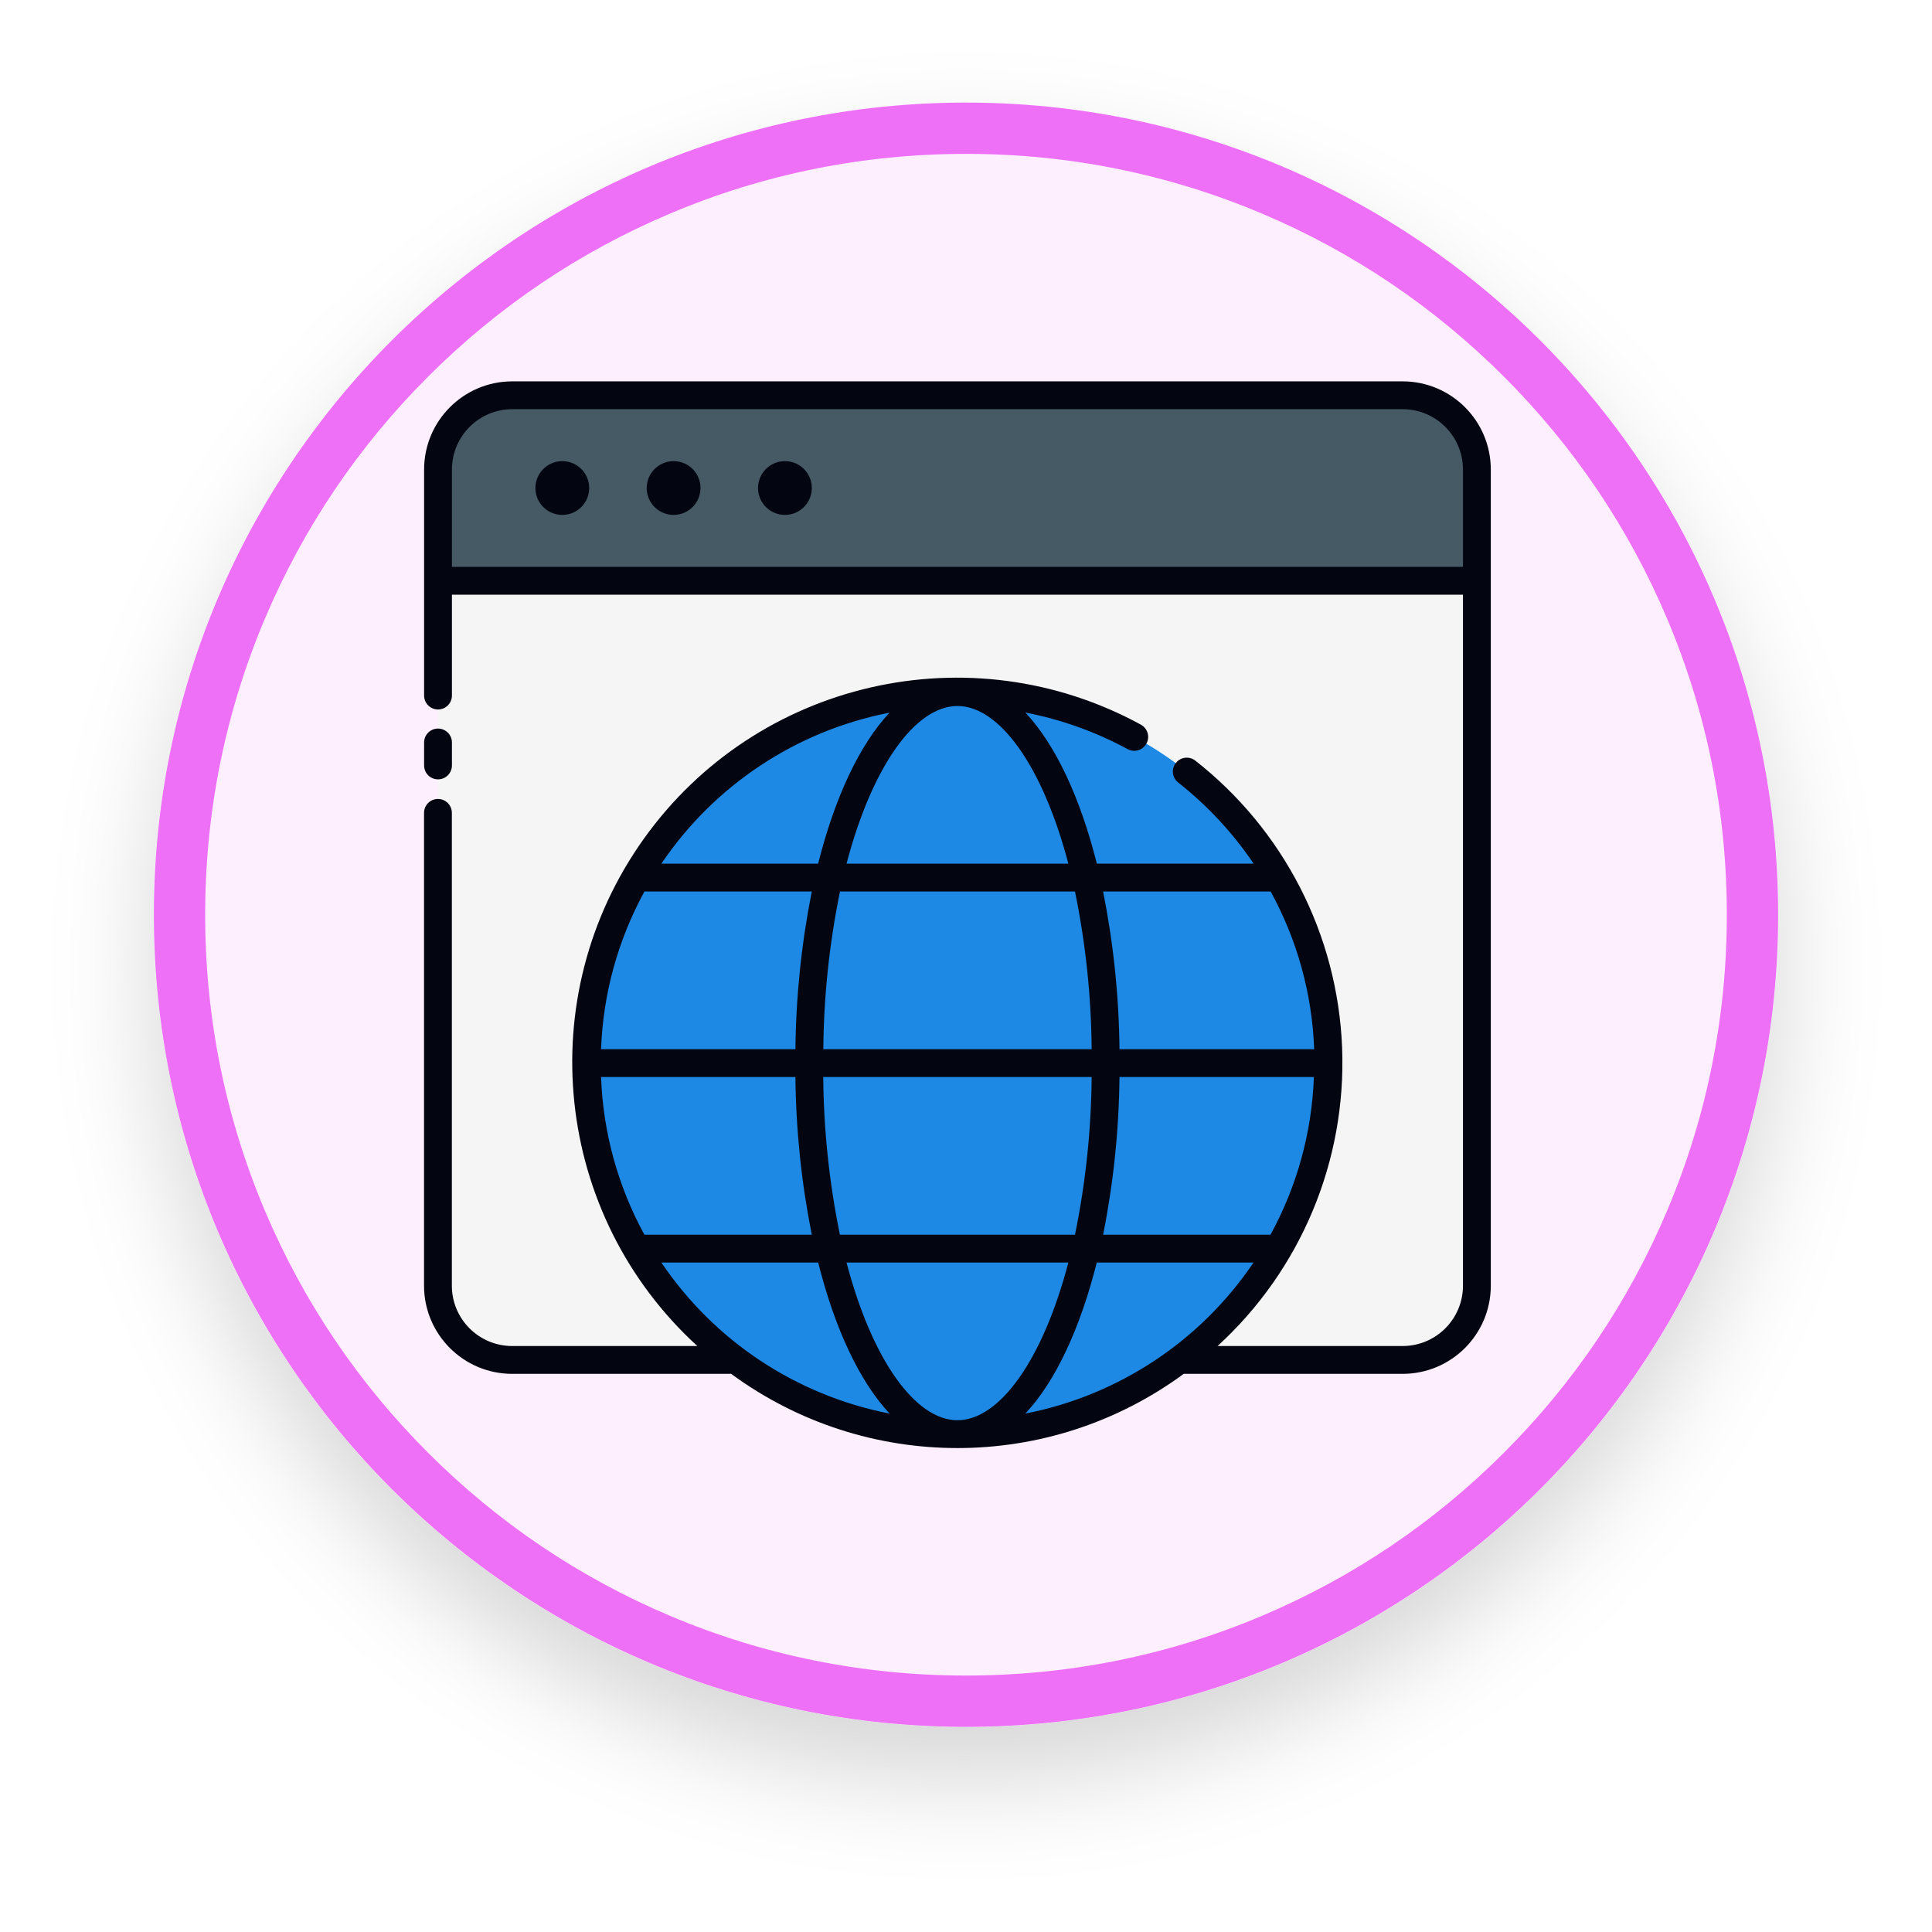
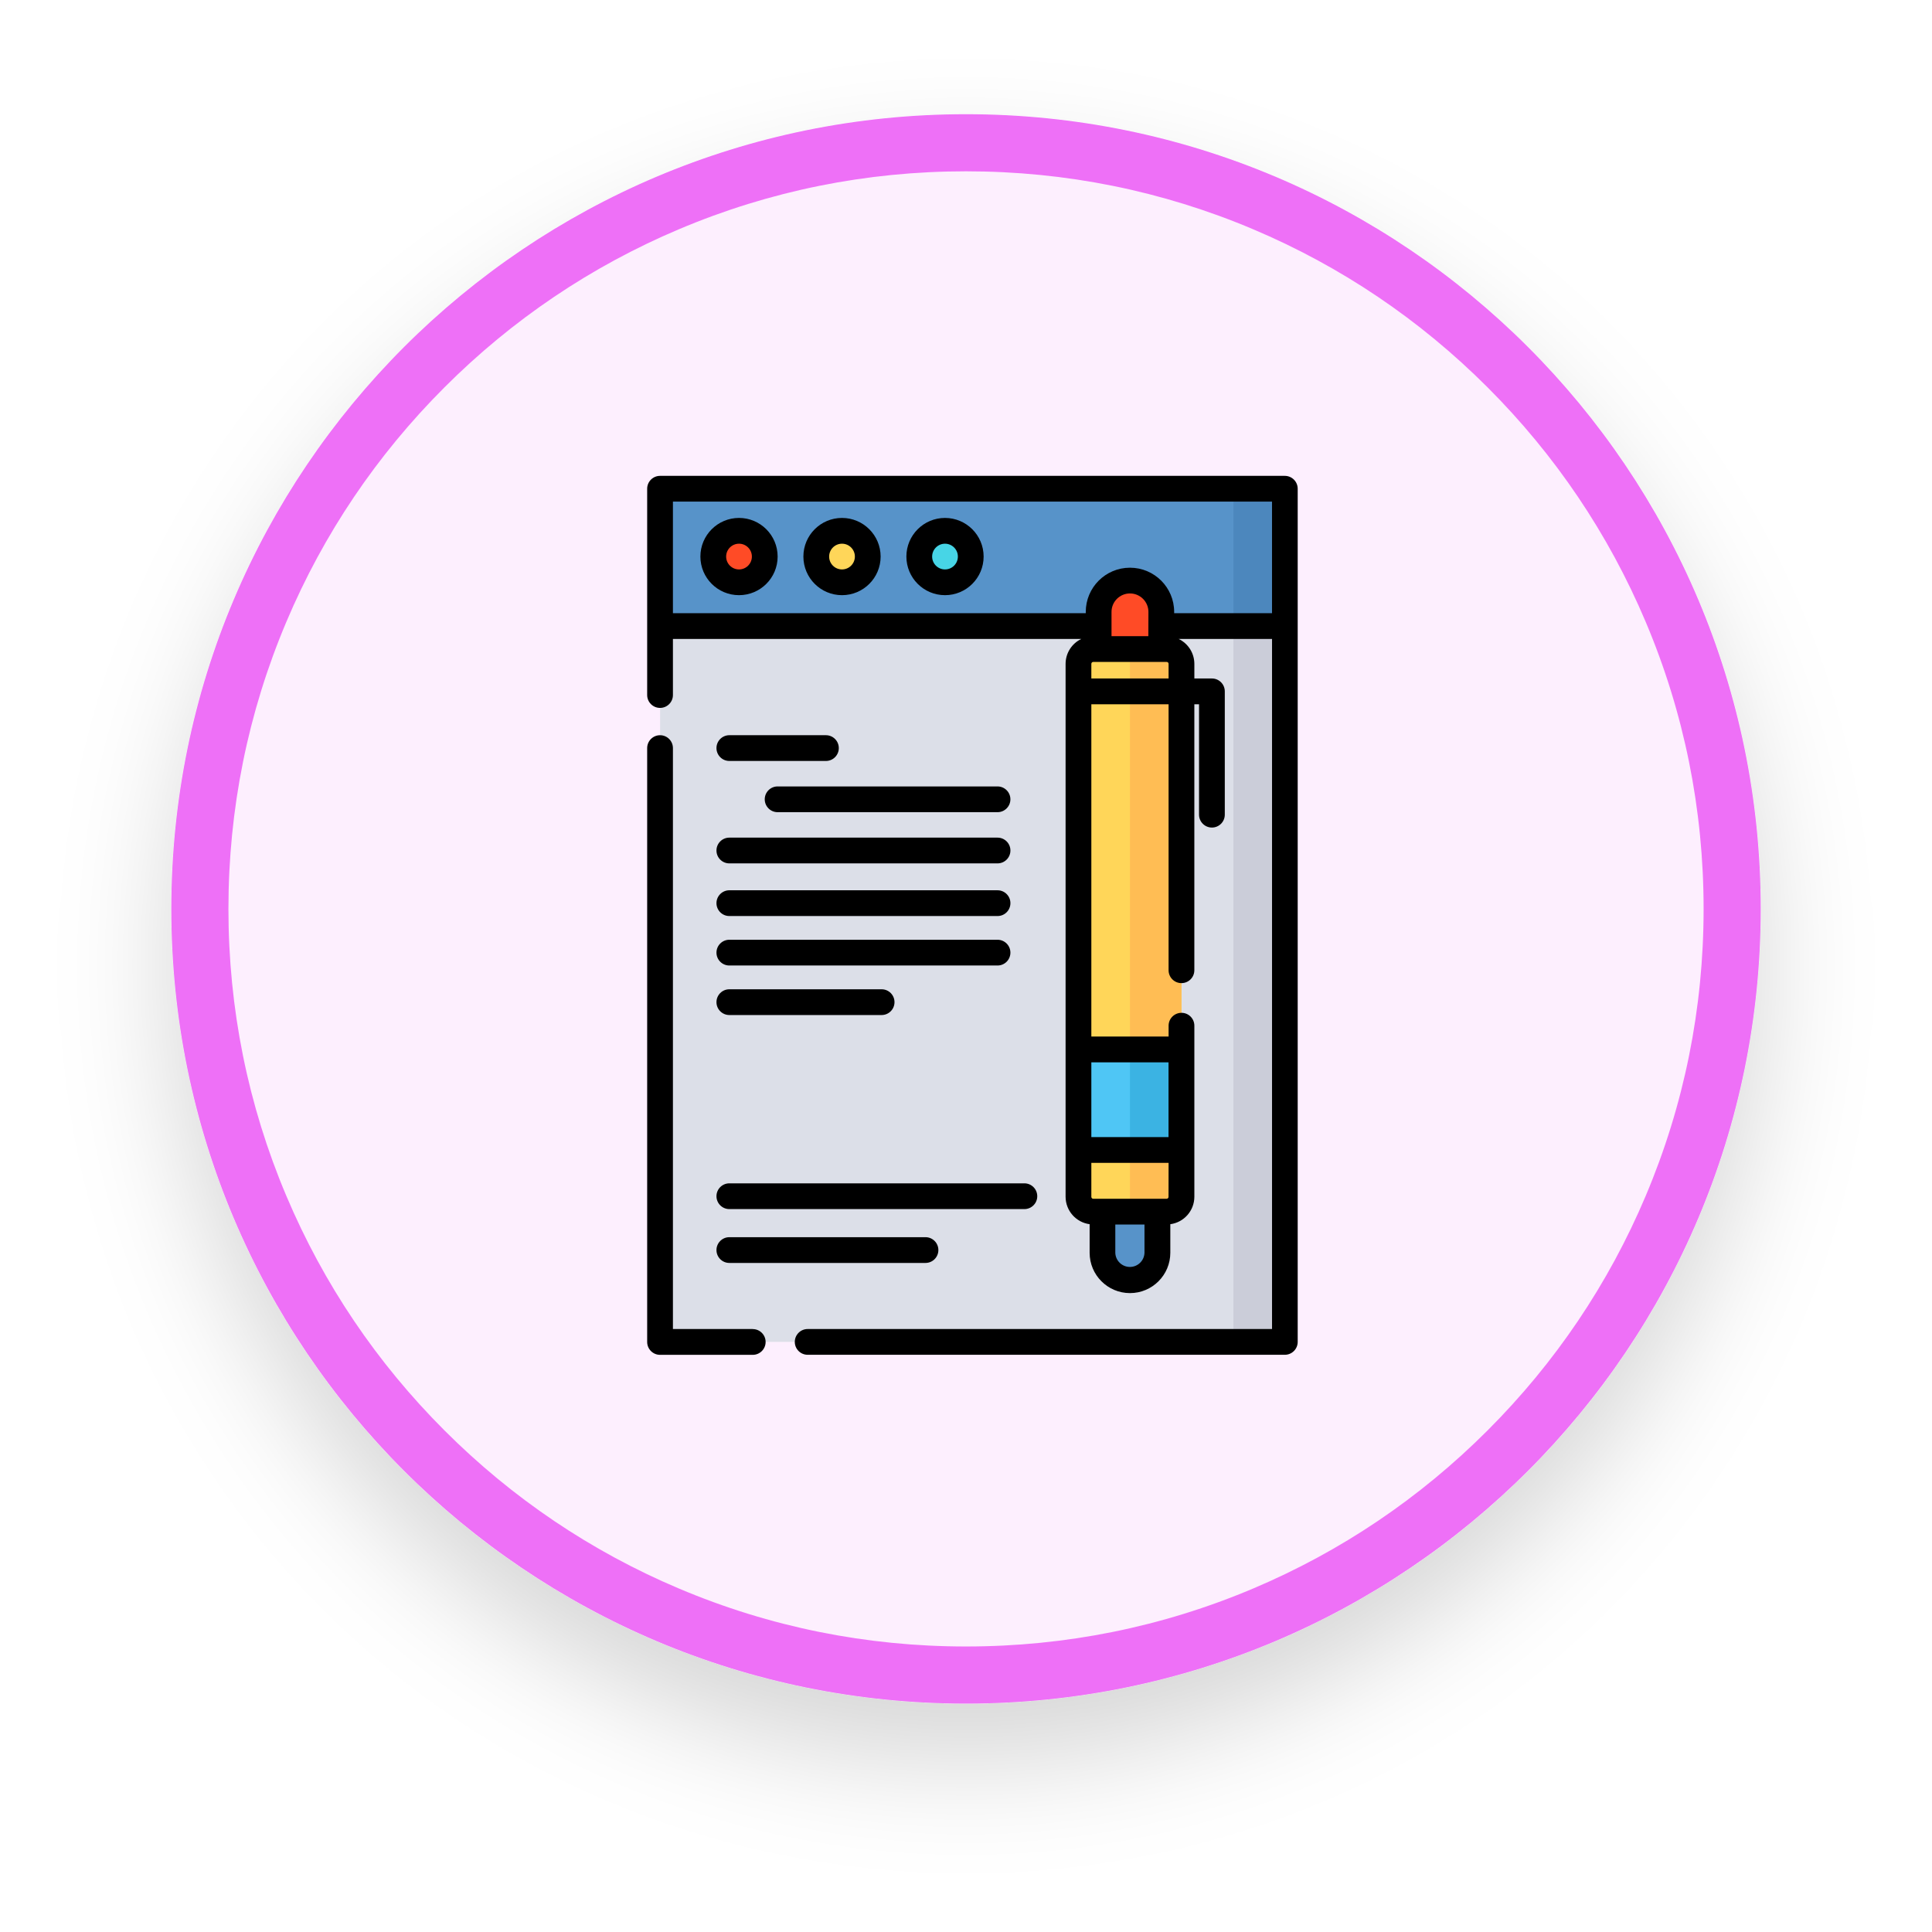
- <svg xmlns="http://www.w3.org/2000/svg" width="113" height="113" viewBox="0 0 113 113">
+ <svg xmlns="http://www.w3.org/2000/svg" width="101.5" height="101.5" viewBox="0 0 101.5 101.5">
  <defs>
-     <filter id="Path_982547" x="0" y="0" width="113" height="113" filterUnits="userSpaceOnUse">
+     <filter id="Path_982547" x="0" y="0" width="101.5" height="101.5" filterUnits="userSpaceOnUse">
      <feOffset dy="3" input="SourceAlpha" />
      <feGaussianBlur stdDeviation="3" result="blur" />
      <feFlood flood-opacity="0.161" />
      <feComposite operator="in" in2="blur" />
      <feComposite in="SourceGraphic" />
    </filter>
  </defs>
-   <g id="Group_1148582" data-name="Group 1148582" transform="translate(-744 -3704.178)">
-     <g id="Group_1147087" data-name="Group 1147087" transform="translate(753 3710.178)">
-       <g transform="matrix(1, 0, 0, 1, -9, -6)" filter="url(#Path_982547)">
-         <g id="Path_982547-2" data-name="Path 982547" transform="translate(9 6)" fill="#fdeffe">
-           <path d="M 47.5 93.5 C 41.289 93.5 35.265 92.284 29.595 89.886 C 24.118 87.569 19.198 84.252 14.973 80.027 C 10.748 75.802 7.431 70.882 5.114 65.405 C 2.716 59.735 1.5 53.711 1.5 47.5 C 1.5 41.289 2.716 35.265 5.114 29.595 C 7.431 24.118 10.748 19.198 14.973 14.973 C 19.198 10.748 24.118 7.431 29.595 5.114 C 35.265 2.716 41.289 1.5 47.5 1.5 C 53.711 1.5 59.735 2.716 65.405 5.114 C 70.882 7.431 75.802 10.748 80.027 14.973 C 84.252 19.198 87.569 24.118 89.886 29.595 C 92.284 35.265 93.5 41.289 93.5 47.5 C 93.5 53.711 92.284 59.735 89.886 65.405 C 87.569 70.882 84.252 75.802 80.027 80.027 C 75.802 84.252 70.882 87.569 65.405 89.886 C 59.735 92.284 53.711 93.5 47.5 93.5 Z" stroke="none" />
-           <path d="M 47.5 3 C 41.491 3 35.664 4.176 30.18 6.496 C 24.881 8.737 20.122 11.946 16.034 16.034 C 11.946 20.122 8.737 24.881 6.496 30.18 C 4.176 35.664 3 41.491 3 47.5 C 3 53.509 4.176 59.336 6.496 64.82 C 8.737 70.119 11.946 74.878 16.034 78.966 C 20.122 83.054 24.881 86.263 30.18 88.504 C 35.664 90.824 41.491 92 47.5 92 C 53.509 92 59.336 90.824 64.82 88.504 C 70.119 86.263 74.878 83.054 78.966 78.966 C 83.054 74.878 86.263 70.119 88.504 64.82 C 90.824 59.336 92 53.509 92 47.5 C 92 41.491 90.824 35.664 88.504 30.18 C 86.263 24.881 83.054 20.122 78.966 16.034 C 74.878 11.946 70.119 8.737 64.82 6.496 C 59.336 4.176 53.509 3 47.5 3 M 47.5 0 C 73.734 0 95 21.266 95 47.5 C 95 73.734 73.734 95 47.5 95 C 21.266 95 0 73.734 0 47.5 C 0 21.266 21.266 0 47.5 0 Z" stroke="none" fill="#ee70f7" />
+   <g id="Group_1156469" data-name="Group 1156469" transform="translate(-822.623 -4095.993)">
+     <g id="Group_1155996" data-name="Group 1155996" transform="translate(0 -169.007)">
+       <g id="Group_1154233" data-name="Group 1154233" transform="translate(-209.999 -6936.932)">
+         <g id="Group_1149578" data-name="Group 1149578" transform="translate(708.623 7497.754)">
+           <g id="Group_1147086" data-name="Group 1147086" transform="translate(333 3710.178)">
+             <g transform="matrix(1, 0, 0, 1, -9, -6)" filter="url(#Path_982547)">
+               <g id="Path_982547-2" data-name="Path 982547" transform="translate(9 6)" fill="#fdeffe">
+                 <path d="M 41.75 82 C 36.316 82 31.045 80.936 26.083 78.838 C 21.291 76.81 16.986 73.908 13.289 70.211 C 9.592 66.514 6.69 62.209 4.662 57.417 C 2.564 52.455 1.5 47.184 1.5 41.75 C 1.5 36.316 2.564 31.045 4.662 26.083 C 6.69 21.291 9.592 16.986 13.289 13.289 C 16.986 9.592 21.291 6.69 26.083 4.662 C 31.045 2.564 36.316 1.5 41.75 1.5 C 47.184 1.5 52.455 2.564 57.417 4.662 C 62.209 6.69 66.514 9.592 70.211 13.289 C 73.908 16.986 76.81 21.291 78.838 26.083 C 80.936 31.045 82 36.316 82 41.75 C 82 47.184 80.936 52.455 78.838 57.417 C 76.81 62.209 73.908 66.514 70.211 70.211 C 66.514 73.908 62.209 76.81 57.417 78.838 C 52.455 80.936 47.184 82 41.75 82 Z" stroke="none" />
+                 <path d="M 41.75 3 C 36.517 3 31.443 4.024 26.668 6.044 C 22.054 7.995 17.909 10.79 14.35 14.35 C 10.79 17.909 7.995 22.054 6.044 26.668 C 4.024 31.443 3 36.517 3 41.75 C 3 46.983 4.024 52.057 6.044 56.832 C 7.995 61.446 10.79 65.591 14.35 69.15 C 17.909 72.71 22.054 75.505 26.668 77.456 C 31.443 79.476 36.517 80.5 41.75 80.5 C 46.983 80.5 52.057 79.476 56.832 77.456 C 61.446 75.505 65.591 72.71 69.15 69.15 C 72.71 65.591 75.505 61.446 77.456 56.832 C 79.476 52.057 80.5 46.983 80.5 41.75 C 80.5 36.517 79.476 31.443 77.456 26.668 C 75.505 22.054 72.71 17.909 69.15 14.35 C 65.591 10.79 61.446 7.995 56.832 6.044 C 52.057 4.024 46.983 3 41.75 3 M 41.75 0 C 64.808 0 83.5 18.692 83.5 41.75 C 83.5 64.808 64.808 83.5 41.75 83.5 C 18.692 83.5 0 64.808 0 41.75 C 0 18.692 18.692 0 41.75 0 Z" stroke="none" fill="#ee70f7" />
+               </g>
+             </g>
+           </g>
        </g>
      </g>
-     </g>
-     <g id="website" transform="translate(765.555 3723.233)">
-       <g id="Group_1148580" data-name="Group 1148580" transform="translate(4.064 4.064)">
-         <g id="Group_1148579" data-name="Group 1148579">
-           <rect id="Rectangle_406107" data-name="Rectangle 406107" width="60.762" height="56.422" rx="4" fill="#f5f5f5" />
-           <path id="Path_983049" data-name="Path 983049" d="M8.34,4H60.422a4.342,4.342,0,0,1,4.34,4.34v6.51H4V8.34A4.342,4.342,0,0,1,8.34,4Z" transform="translate(-4 -4)" fill="#455a64" />
-         </g>
-         <circle id="Ellipse_11568" data-name="Ellipse 11568" cx="21.701" cy="21.701" r="21.701" transform="translate(8.68 17.361)" fill="#1e88e5" />
-       </g>
-       <g id="Group_1148581" data-name="Group 1148581" transform="translate(3.25 3.25)">
-         <path id="Path_983050" data-name="Path 983050" d="M4.064,24.937a.814.814,0,0,0,.814-.814V22.78a.814.814,0,1,0-1.628,0v1.344A.814.814,0,0,0,4.064,24.937Z" transform="translate(-3.25 -1.658)" fill="#030611" />
-         <path id="Path_983051" data-name="Path 983051" d="M60.486,3.25H8.4A5.16,5.16,0,0,0,3.25,8.4V21.627a.814.814,0,1,0,1.628,0v-5.9H64.012V56.146a3.53,3.53,0,0,1-3.526,3.526H49.66A22.45,22.45,0,0,0,48.315,25.4a.814.814,0,0,0-1,1.28,21.079,21.079,0,0,1,4.453,4.779h-9.17c-.975-3.881-2.426-6.967-4.18-8.838a20.81,20.81,0,0,1,5.978,2.139.814.814,0,1,0,.778-1.431A22.49,22.49,0,0,0,19.23,59.672H8.4a3.53,3.53,0,0,1-3.526-3.526V28.489a.814.814,0,1,0-1.628,0V56.146A5.16,5.16,0,0,0,8.4,61.3H21.211a22.346,22.346,0,0,0,26.468,0H60.486a5.16,5.16,0,0,0,5.154-5.154V8.4A5.16,5.16,0,0,0,60.486,3.25ZM38.418,63.622c1.753-1.872,3.2-4.956,4.176-8.833h9.169A20.929,20.929,0,0,1,38.418,63.622ZM27.957,54.789H40.932c-1.514,5.764-4.053,9.223-6.487,9.223S29.472,60.553,27.957,54.789ZM13.6,43.939H24.968a49.676,49.676,0,0,0,.957,9.223H16.137A20.742,20.742,0,0,1,13.6,43.939Zm2.538-10.85h9.788a49.666,49.666,0,0,0-.957,9.223H13.6a20.741,20.741,0,0,1,2.538-9.223Zm39.154,10.85a20.741,20.741,0,0,1-2.538,9.223H42.965a49.667,49.667,0,0,0,.957-9.223H55.291ZM27.57,33.089H41.32a47.88,47.88,0,0,1,.975,9.223H26.6a47.872,47.872,0,0,1,.975-9.223Zm-.975,10.85h15.7a47.872,47.872,0,0,1-.975,9.223H27.57a47.88,47.88,0,0,1-.975-9.223Zm26.17-10.85a20.745,20.745,0,0,1,2.544,9.223H43.922a49.676,49.676,0,0,0-.957-9.223h9.8ZM40.932,31.461H27.958c1.514-5.764,4.053-9.223,6.487-9.223S39.418,25.7,40.932,31.461ZM30.472,22.628c-1.753,1.872-3.2,4.956-4.176,8.833H17.127A20.929,20.929,0,0,1,30.472,22.628ZM17.127,54.789H26.3c.974,3.877,2.423,6.961,4.176,8.833A20.929,20.929,0,0,1,17.127,54.789ZM4.878,14.1V8.4A3.53,3.53,0,0,1,8.4,4.878H60.486A3.53,3.53,0,0,1,64.012,8.4v5.7Z" transform="translate(-3.25 -3.25)" fill="#030611" />
-         <circle id="Ellipse_11569" data-name="Ellipse 11569" cx="1.573" cy="1.573" r="1.573" transform="translate(6.51 4.666)" fill="#030611" />
-         <circle id="Ellipse_11570" data-name="Ellipse 11570" cx="1.573" cy="1.573" r="1.573" transform="translate(13.02 4.666)" fill="#030611" />
-         <circle id="Ellipse_11571" data-name="Ellipse 11571" cx="1.573" cy="1.573" r="1.573" transform="translate(19.531 4.666)" fill="#030611" />
+       <g id="resumen" transform="translate(856.623 4290)">
+         <path id="Path_993693" data-name="Path 993693" d="M7.52,7.5H40.343V52.322H7.52Zm0,0" transform="translate(-6.841 -6.824)" fill="#dcdfe8" />
+         <path id="Path_993694" data-name="Path 993694" d="M341.523,7.5h2.705V52.322h-2.705Zm0,0" transform="translate(-310.723 -6.824)" fill="#cbcdd9" />
+         <path id="Path_993695" data-name="Path 993695" d="M7.52,7.5H40.343v7.215H7.52Zm0,0" transform="translate(-6.841 -6.824)" fill="#5793c9" />
+         <path id="Path_993696" data-name="Path 993696" d="M341.523,7.5h2.705v7.215h-2.705Zm0,0" transform="translate(-310.723 -6.824)" fill="#4c87bd" />
+         <path id="Path_993697" data-name="Path 993697" d="M41.206,33.353A1.353,1.353,0,1,1,39.853,32,1.353,1.353,0,0,1,41.206,33.353Zm0,0" transform="translate(-35.028 -29.114)" fill="#ff4b26" />
+         <path id="Path_993698" data-name="Path 993698" d="M101.206,33.353A1.353,1.353,0,1,1,99.853,32,1.353,1.353,0,0,1,101.206,33.353Zm0,0" transform="translate(-89.617 -29.114)" fill="#ffd659" />
+         <path id="Path_993699" data-name="Path 993699" d="M161.206,33.353A1.353,1.353,0,1,1,159.853,32,1.353,1.353,0,0,1,161.206,33.353Zm0,0" transform="translate(-144.206 -29.114)" fill="#47d5e6" />
+         <path id="Path_993700" data-name="Path 993700" d="M266.689,432.24a1.443,1.443,0,0,1-1.443-1.443v-2.164h2.886V430.8A1.443,1.443,0,0,1,266.689,432.24Zm0,0" transform="translate(-241.325 -389.977)" fill="#5793c9" />
+         <path id="Path_993701" data-name="Path 993701" d="M255.875,130.438h-3.847a.781.781,0,0,1-.783-.778v-28a.779.779,0,0,1,.782-.777h3.847a.78.78,0,0,1,.782.777v28a.78.78,0,0,1-.782.777Zm0,0" transform="translate(-228.588 -91.781)" fill="#ffd659" />
+         <path id="Path_993702" data-name="Path 993702" d="M264.539,101.652a.779.779,0,0,0-.782-.777h-2.706a.779.779,0,0,1,.782.777v28a.78.78,0,0,1-.782.777h2.705a.78.78,0,0,0,.782-.777Zm0,0" transform="translate(-236.47 -91.778)" fill="#ffbd54" />
+         <path id="Path_993703" data-name="Path 993703" d="M251.246,334.145h5.411v5.282h-5.411Zm0,0" transform="translate(-228.588 -304.01)" fill="#4fc6f5" />
+         <path id="Path_993704" data-name="Path 993704" d="M281.246,334.145h2.706v5.282h-2.706Zm0,0" transform="translate(-255.882 -304.01)" fill="#3bb3e3" />
+         <path id="Path_993705" data-name="Path 993705" d="M266.288,64.607H263V62.646a1.646,1.646,0,1,1,3.292,0Zm0,0" transform="translate(-239.278 -55.499)" fill="#ff4b26" />
+         <path id="Path_993706" data-name="Path 993706" d="M33.029,24.5a2.029,2.029,0,1,0,2.029,2.029A2.031,2.031,0,0,0,33.029,24.5Zm0,2.706a.676.676,0,1,1,.676-.676A.677.677,0,0,1,33.029,27.206Zm0,0" transform="translate(-28.204 -22.29)" />
+         <path id="Path_993707" data-name="Path 993707" d="M93.029,24.5a2.029,2.029,0,1,0,2.029,2.029A2.031,2.031,0,0,0,93.029,24.5Zm0,2.706a.676.676,0,1,1,.676-.676A.677.677,0,0,1,93.029,27.206Zm0,0" transform="translate(-82.793 -22.29)" />
+         <path id="Path_993708" data-name="Path 993708" d="M153.029,24.5a2.029,2.029,0,1,0,2.029,2.029A2.031,2.031,0,0,0,153.029,24.5Zm0,2.706a.676.676,0,1,1,.676-.676A.677.677,0,0,1,153.029,27.206Zm0,0" transform="translate(-137.382 -22.29)" />
+         <path id="Path_993709" data-name="Path 993709" d="M5.546,182.286H1.353V151.766a.676.676,0,1,0-1.353,0v31.2a.676.676,0,0,0,.676.676h4.87a.676.676,0,1,0,0-1.353Zm0,0" transform="translate(0 -137.464)" />
+         <path id="Path_993710" data-name="Path 993710" d="M33.5,0H.676A.676.676,0,0,0,0,.676V11.514a.676.676,0,1,0,1.353,0V8.568H22.807a1.453,1.453,0,0,0-.825,1.307v28a1.458,1.458,0,0,0,1.263,1.44v1.5a2.119,2.119,0,0,0,4.239,0v-1.5a1.456,1.456,0,0,0,1.263-1.439v-8.99a.676.676,0,1,0-1.353,0v.569H23.335V12h4.058V25.973a.676.676,0,0,0,1.353,0V12h.247v5.8a.676.676,0,0,0,1.353,0V11.321a.676.676,0,0,0-.676-.676h-.923v-.77a1.454,1.454,0,0,0-.825-1.307h4.906V44.822H8.432a.676.676,0,1,0,0,1.353H33.5a.676.676,0,0,0,.676-.676V.676A.676.676,0,0,0,33.5,0Zm-7.17,8.421H24.395V7.147a.969.969,0,1,1,1.939,0Zm1.06,29.458a.1.1,0,0,1-.105.1H23.441a.1.1,0,0,1-.106-.1V36.093h4.058Zm-1.263,2.942a.767.767,0,0,1-1.533,0V39.333h1.533Zm1.263-10.01V34.74H23.335V30.811ZM23.335,10.645v-.77a.1.1,0,0,1,.105-.1h3.847a.1.1,0,0,1,.106.1v.77Zm4.351-3.43V7.147a2.322,2.322,0,1,0-4.644,0v.068H1.353V1.353H32.827V7.215Zm0,0" />
+         <path id="Path_993711" data-name="Path 993711" d="M46.118,151.082H41.044a.676.676,0,0,0,0,1.353h5.074a.676.676,0,0,0,0-1.353Zm0,0" transform="translate(-36.727 -137.457)" />
+         <path id="Path_993712" data-name="Path 993712" d="M80.725,180.918H69.172a.676.676,0,1,0,0,1.353H80.725a.676.676,0,1,0,0-1.353Zm0,0" transform="translate(-62.319 -164.602)" />
+         <path id="Path_993713" data-name="Path 993713" d="M55.134,210.75H41.044a.676.676,0,1,0,0,1.353h14.09a.676.676,0,0,0,0-1.353Zm0,0" transform="translate(-36.727 -191.744)" />
+         <path id="Path_993714" data-name="Path 993714" d="M55.134,241.4H41.044a.676.676,0,1,0,0,1.353h14.09a.676.676,0,1,0,0-1.353Zm0,0" transform="translate(-36.727 -219.628)" />
+         <path id="Path_993715" data-name="Path 993715" d="M55.81,270.914a.677.677,0,0,0-.676-.676H41.044a.676.676,0,1,0,0,1.353h14.09A.676.676,0,0,0,55.81,270.914Zm0,0" transform="translate(-36.727 -245.867)" />
+         <path id="Path_993716" data-name="Path 993716" d="M41.044,299.079a.676.676,0,0,0,0,1.353h8a.676.676,0,0,0,0-1.353Zm0,0" transform="translate(-36.727 -272.106)" />
+         <path id="Path_993717" data-name="Path 993717" d="M41.044,413.479h15.5a.676.676,0,0,0,0-1.353h-15.5a.676.676,0,1,0,0,1.353Zm0,0" transform="translate(-36.727 -374.958)" />
+         <path id="Path_993718" data-name="Path 993718" d="M41.044,444.85H51.349a.676.676,0,0,0,0-1.353H41.044a.676.676,0,1,0,0,1.353Zm0,0" transform="translate(-36.727 -403.5)" />
      </g>
    </g>
  </g>
</svg>
